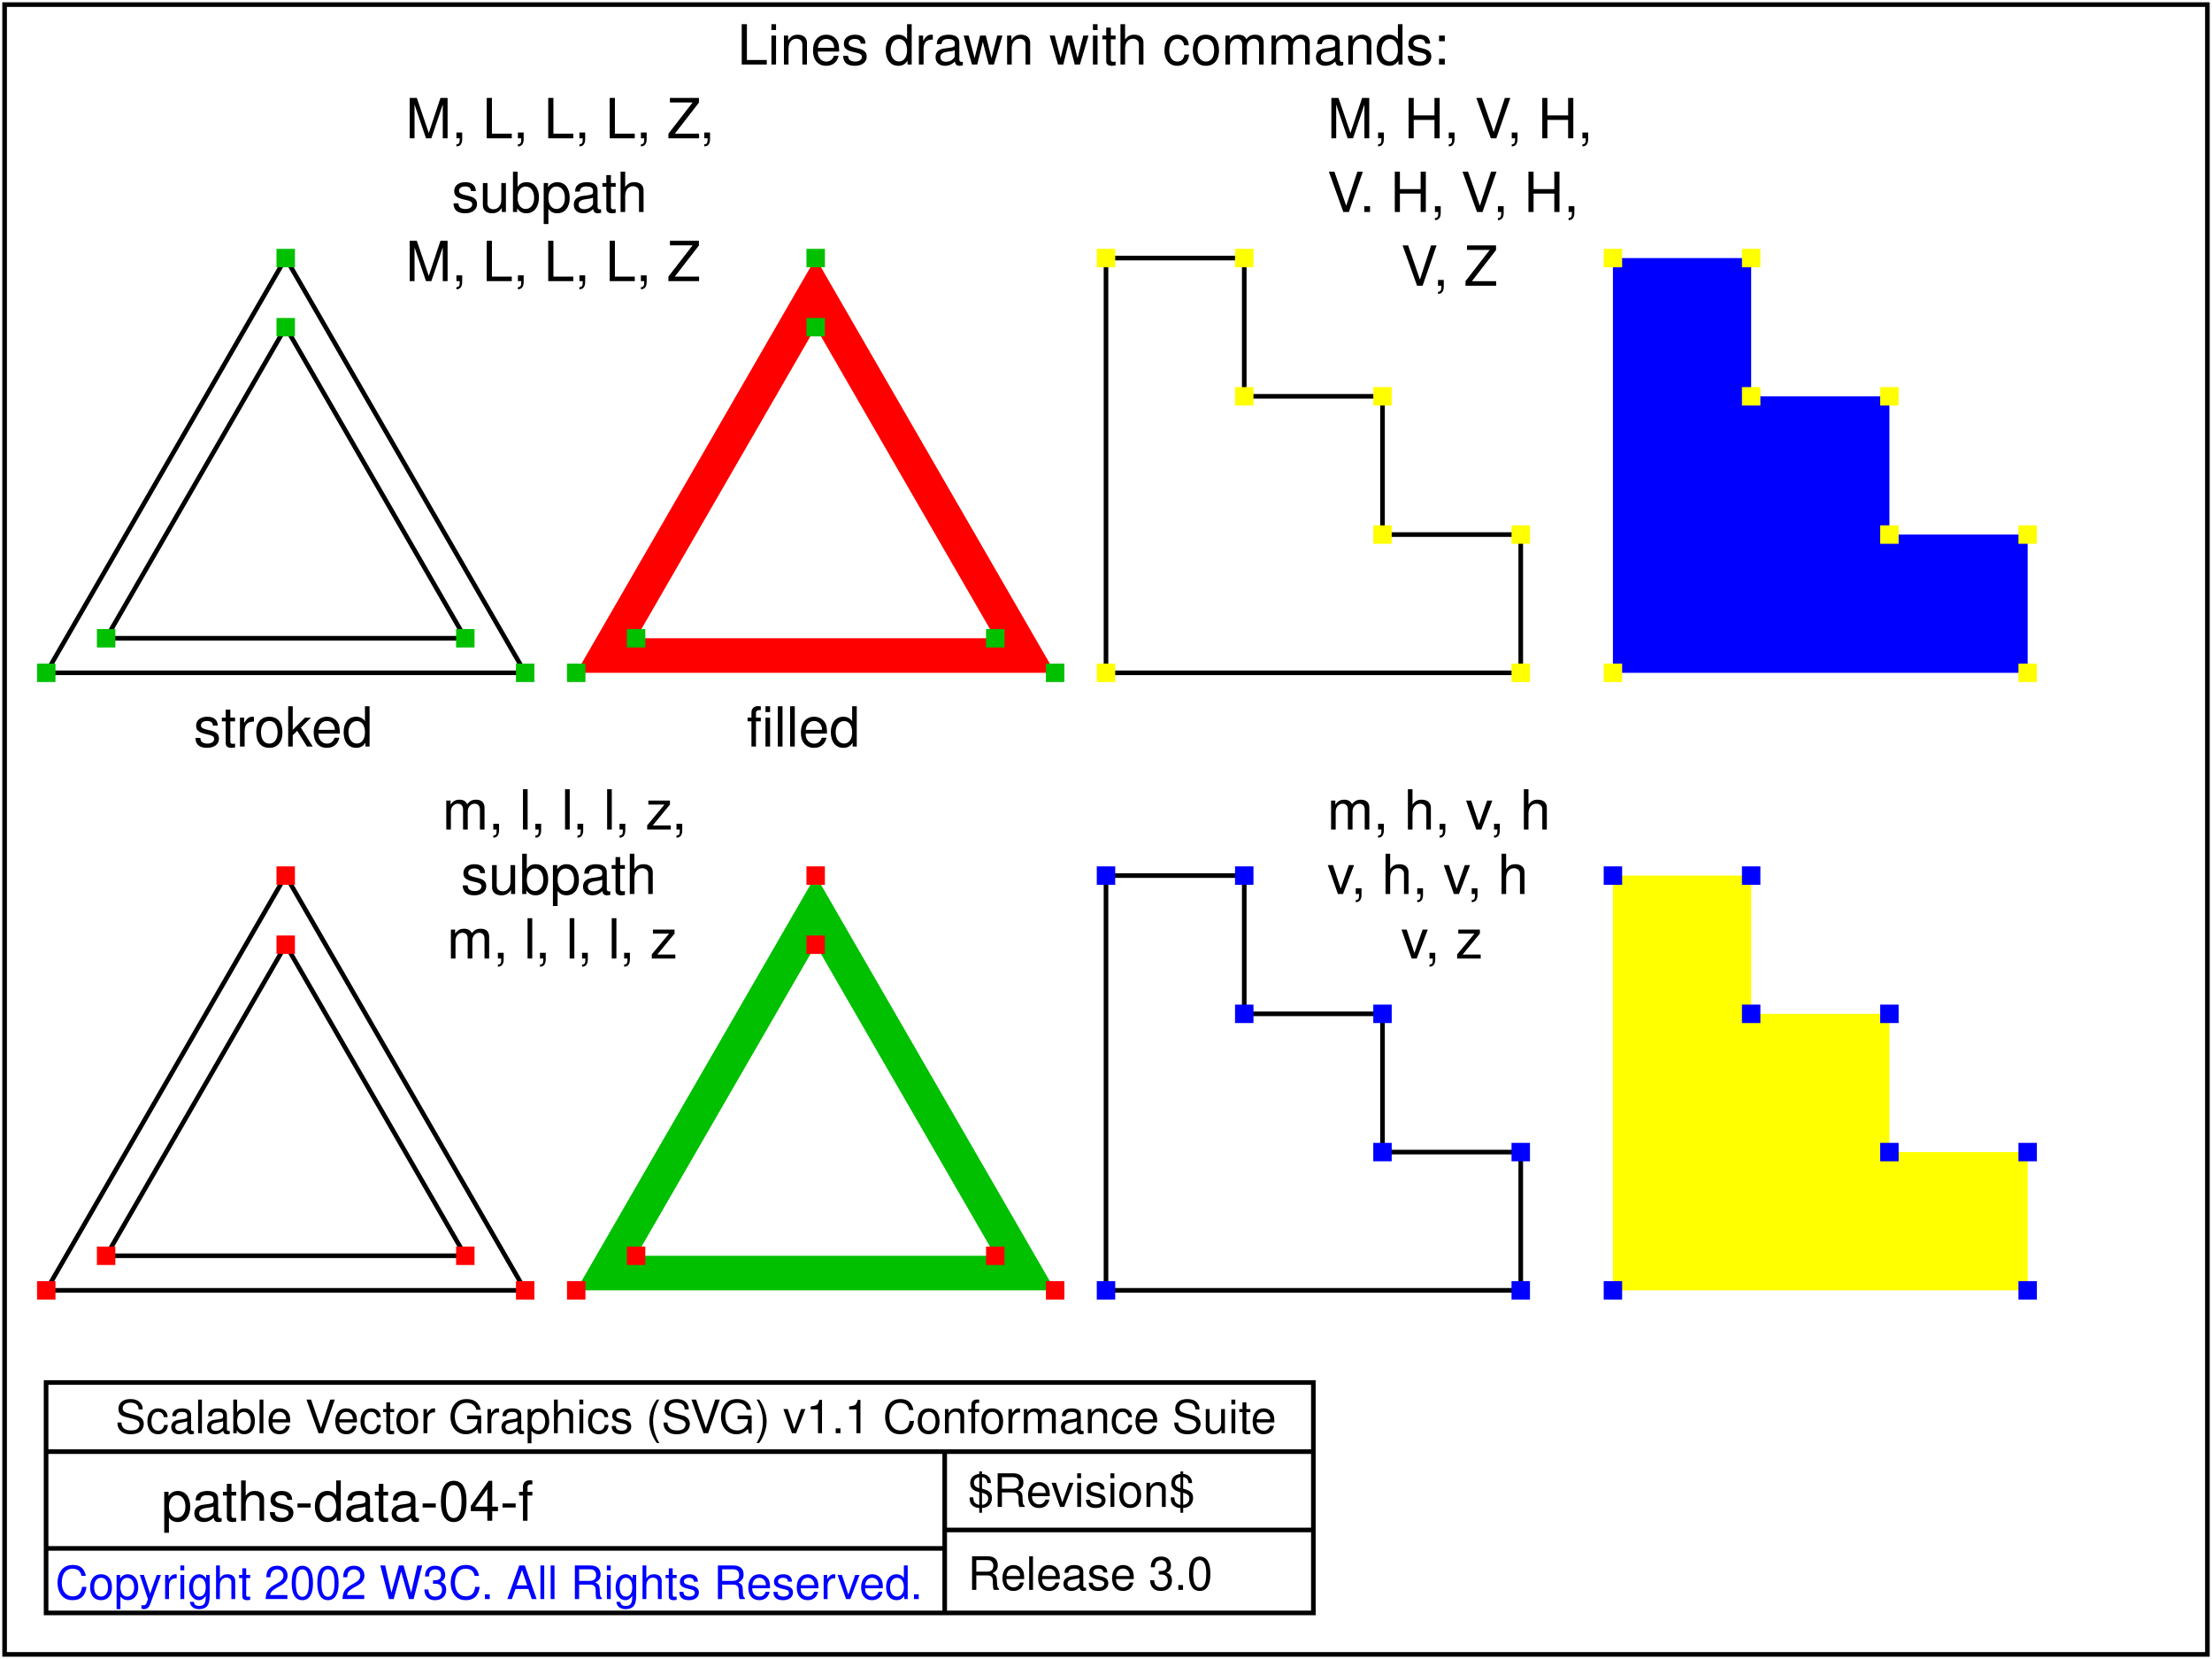
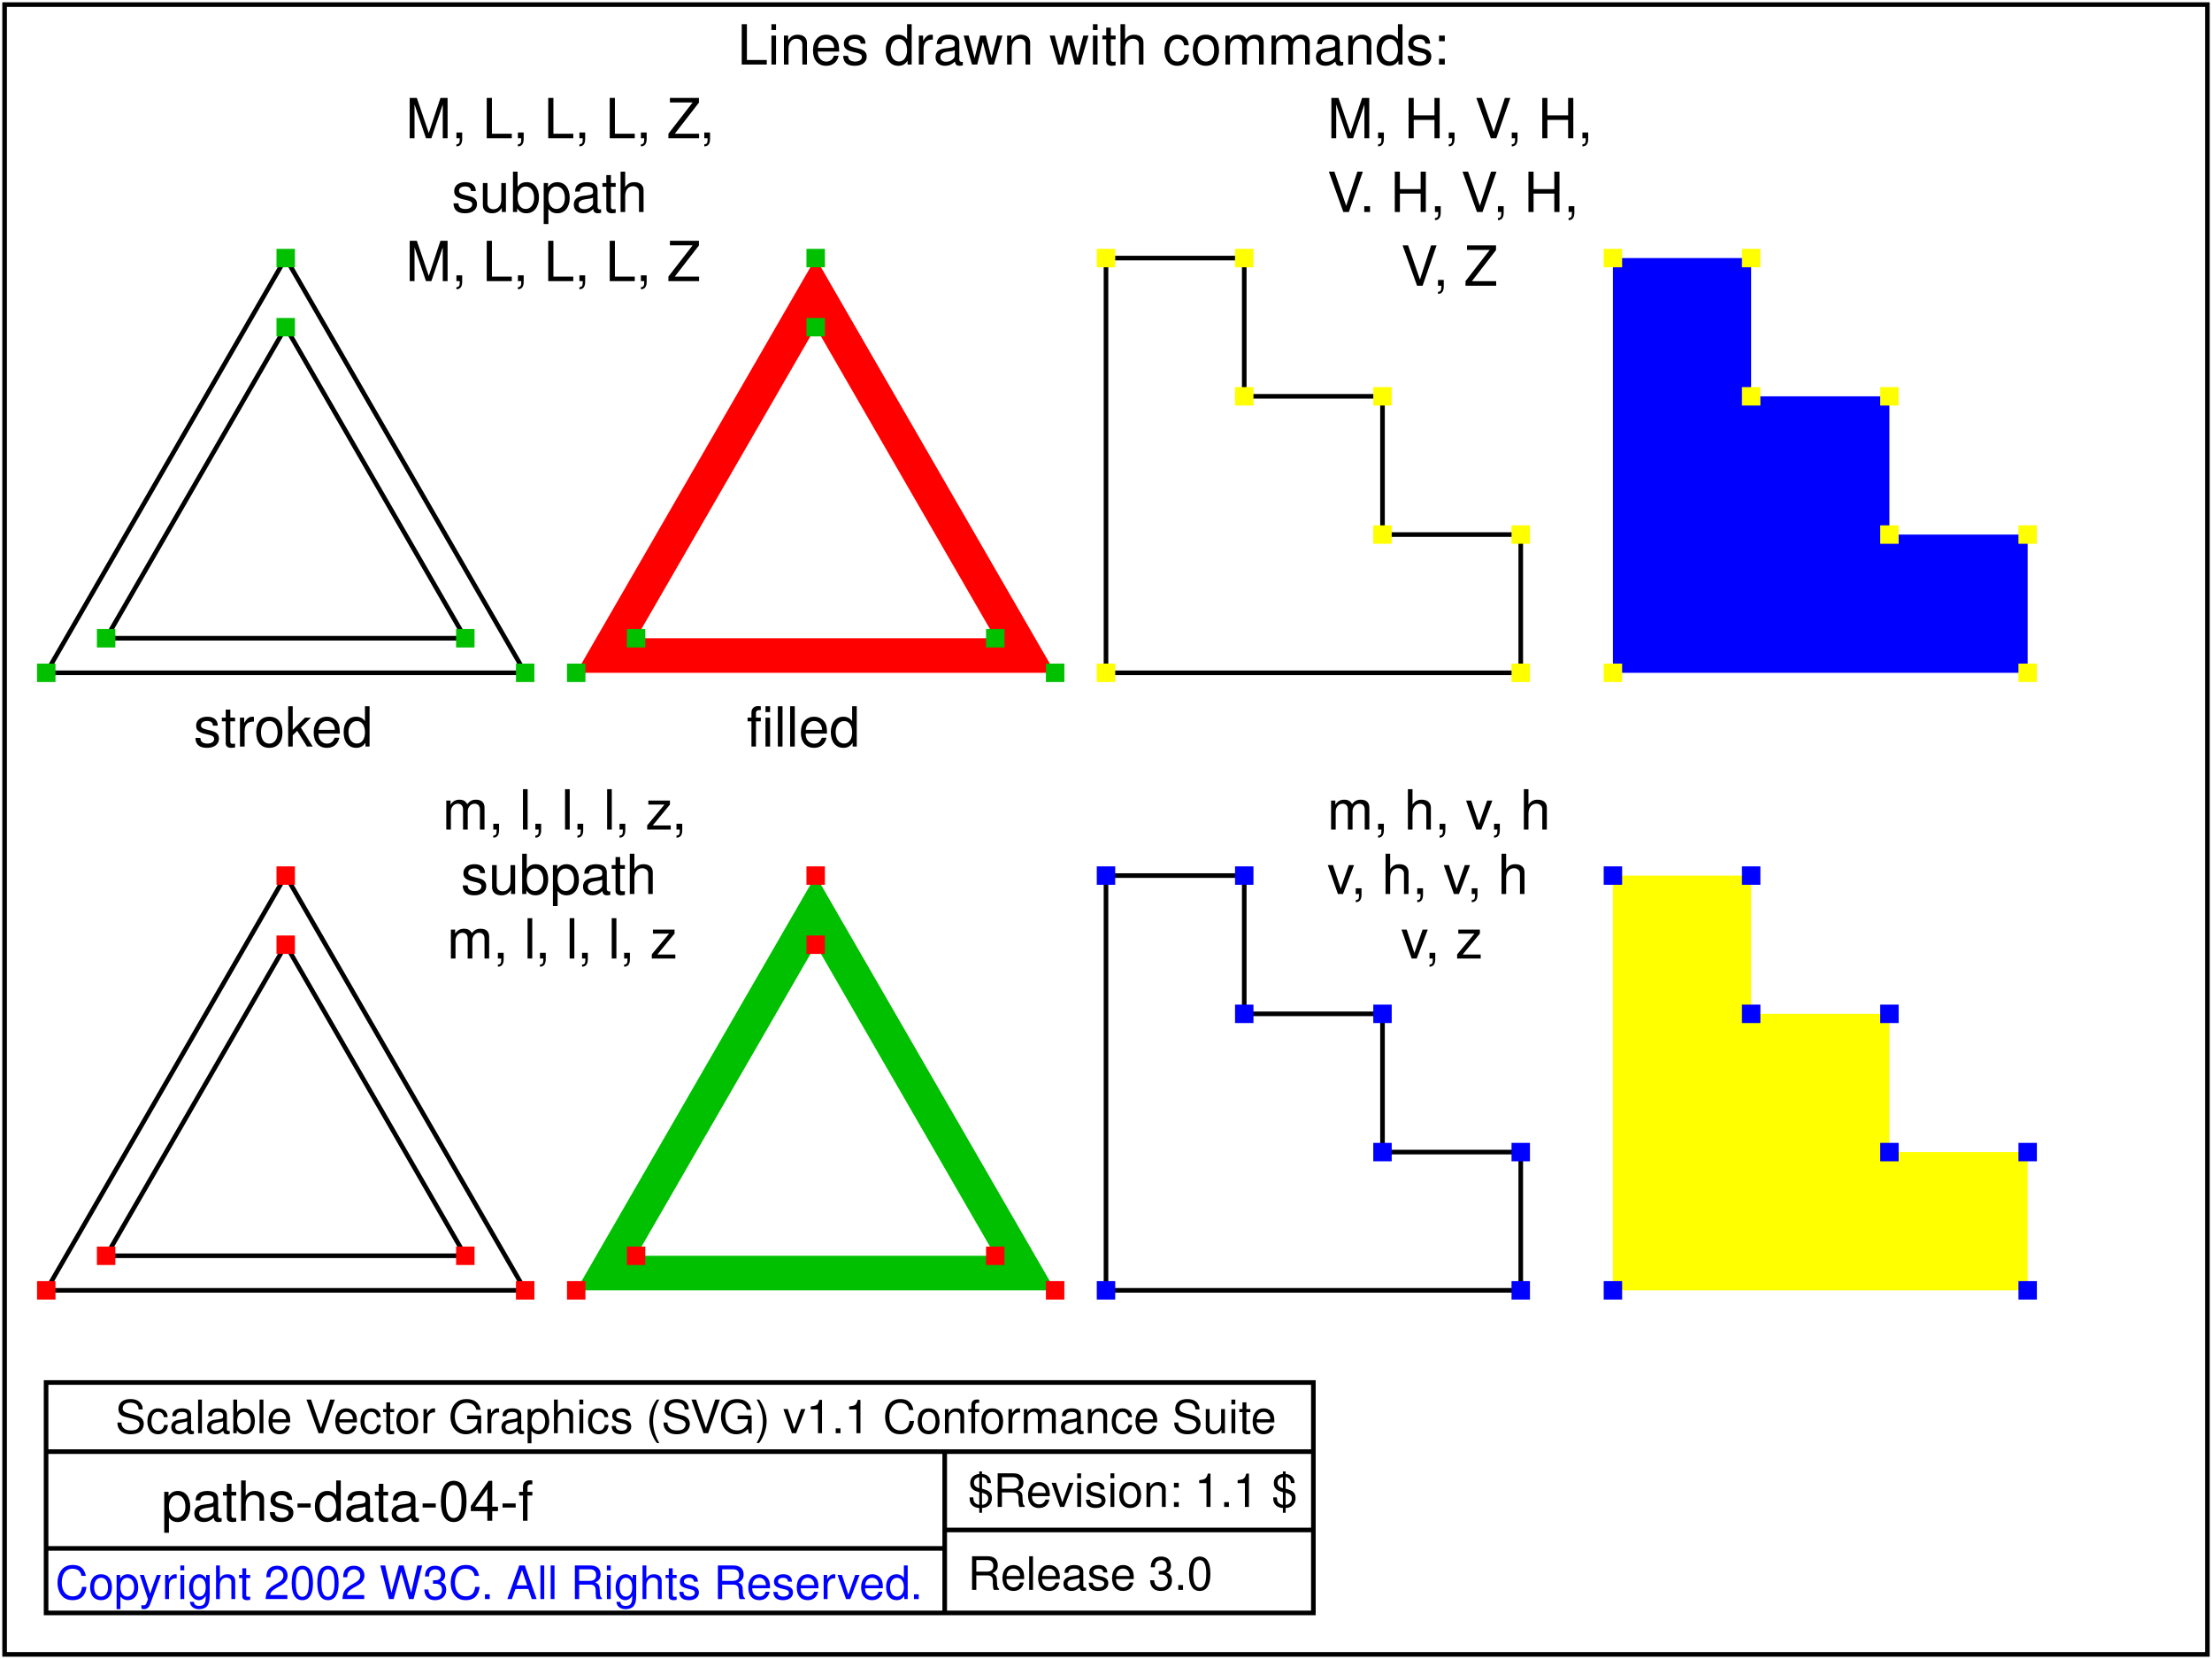
<svg xmlns="http://www.w3.org/2000/svg" xmlns:ns1="http://www.w3.org/2000/02/svg/testsuite/description/" xmlns:xlink="http://www.w3.org/1999/xlink" id="svg-root" width="480" height="360">
  <ns1:SVGTestCase>
    <ns1:OperatorScript>
      <ns1:Paragraph>
Verify the basic capability to handle the 'path' element, and its data attribute (d)
in combination with the straight-line path commands.
Four pairs of figures should be displayed in the
four quadrants. The shapes in each pair are identical, with one stroked and
one filled.  Two pairs of concentric equilateral triangles are drawn using respectively
M,L,Z and m,l,z.  The fill-mode default of "even-odd" means that 
the inner triangle is hollow.  Two pairs of staircase figures are drawn using 
respectively M,H,V,Z and m,h,v,z.
      </ns1:Paragraph>
      <ns1:Paragraph>
The rendered picture should match the reference image exactly, except for possible
variations in the labelling text (per CSS2 rules).  
      </ns1:Paragraph>
      <ns1:Paragraph>
The test uses the 'rect' element, as well as basic fill (solid primary colors), 
stroke (black 1-pixel lines), font-family (Helvetica) and font-size properties.
      </ns1:Paragraph>
    </ns1:OperatorScript>
  </ns1:SVGTestCase>
  <g id="test-body-content">
    <text font-family="Helvetica" font-size="12" x="160" y="14">Lines drawn with commands:</text>
    <text font-family="Helvetica" font-size="12" x="88" y="30">M, L, L, L, Z,</text>
    <text font-family="Helvetica" font-size="12" x="98" y="46">subpath</text>
    <text font-family="Helvetica" font-size="12" x="88" y="61">M, L, L, L, Z</text>
    <path id="Triangle_stroke_MLZ" fill="none" stroke="#000000" d="   M   62   56    L  113.962  146   L   10.038  146    L   62   56   Z    M   62  71   L  100.971  138.5   L   23.029  138.5   L   62  71   Z  " />
    <rect x="60" y="54" width="4" height="4" fill="#00C000" stroke="none" />
    <rect x="111.962" y="144" width="4" height="4" fill="#00C000" stroke="none" />
    <rect x="8.038" y="144" width="4" height="4" fill="#00C000" stroke="none" />
    <rect x="60" y="69" width="4" height="4" fill="#00C000" stroke="none" />
    <rect x="98.971" y="136.5" width="4" height="4" fill="#00C000" stroke="none" />
    <rect x="21.029" y="136.5" width="4" height="4" fill="#00C000" stroke="none" />
    <text font-family="Helvetica" font-size="12" x="42" y="162">stroked</text>
    <path id="Triangle_fill_MLZ" fill="#FF0000" stroke="none" fill-rule="evenodd" d="   M  177   56    L  228.962  146   L  125.038  146    L  177   56   Z    M  177  71   L  215.971  138.5   L  138.029  138.5   L  177  71   Z  " />
    <rect x="175" y="54" width="4" height="4" fill="#00C000" stroke="none" />
    <rect x="226.962" y="144" width="4" height="4" fill="#00C000" stroke="none" />
    <rect x="123.038" y="144" width="4" height="4" fill="#00C000" stroke="none" />
    <rect x="175" y="69" width="4" height="4" fill="#00C000" stroke="none" />
    <rect x="213.971" y="136.5" width="4" height="4" fill="#00C000" stroke="none" />
    <rect x="136.029" y="136.5" width="4" height="4" fill="#00C000" stroke="none" />
    <text font-family="Helvetica" font-size="12" x="162" y="162">filled</text>
    <text font-family="Helvetica" font-size="12" x="96" y="180">m, l, l, l, z,</text>
    <text font-family="Helvetica" font-size="12" x="100" y="194">subpath</text>
    <text font-family="Helvetica" font-size="12" x="97" y="208">m, l, l, l, z</text>
    <path id="Triangle_stroke_mlz" fill="none" stroke="#000000" d="   m   62  190    l   51.962   90   l -103.923    0    l   51.962  -90   z    m    0   15   l   38.971   67.5   l  -77.912    0   l   38.971  -67.5   z  " />
    <rect x="60" y="188" width="4" height="4" fill="#FF0000" stroke="none" />
    <rect x="111.962" y="278" width="4" height="4" fill="#FF0000" stroke="none" />
    <rect x="8.038" y="278" width="4" height="4" fill="#FF0000" stroke="none" />
    <rect x="60" y="203" width="4" height="4" fill="#FF0000" stroke="none" />
    <rect x="98.971" y="270.5" width="4" height="4" fill="#FF0000" stroke="none" />
    <rect x="21.029" y="270.5" width="4" height="4" fill="#FF0000" stroke="none" />
    <path id="Triangle_fill_mlz" fill="#00C000" stroke="none" fill-rule="evenodd" d="   m  177  190    l   51.962   90   l -103.923    0    l   51.962  -90   z    m    0   15   l   38.971   67.5   l  -77.912    0   l   38.971  -67.5   z  " />
    <rect x="175" y="188" width="4" height="4" fill="#FF0000" stroke="none" />
    <rect x="226.962" y="278" width="4" height="4" fill="#FF0000" stroke="none" />
    <rect x="123.038" y="278" width="4" height="4" fill="#FF0000" stroke="none" />
    <rect x="175" y="203" width="4" height="4" fill="#FF0000" stroke="none" />
    <rect x="213.971" y="270.5" width="4" height="4" fill="#FF0000" stroke="none" />
    <rect x="136.029" y="270.5" width="4" height="4" fill="#FF0000" stroke="none" />
    <text font-family="Helvetica" font-size="12" x="288" y="30">M, H, V, H,</text>
    <text font-family="Helvetica" font-size="12" x="288" y="46">V. H, V, H,</text>
    <text font-family="Helvetica" font-size="12" x="304" y="62">V, Z</text>
    <path id="Stairs_stroke_MHVZ" fill="none" stroke="#000000" d="   M  240  56    H  270   V  86    H  300   V  116    H  330   V  146    H  240   V  56    Z  " />
    <rect x="238" y="54" width="4" height="4" fill="#FFFF00" stroke="none" />
    <rect x="268" y="54" width="4" height="4" fill="#FFFF00" stroke="none" />
    <rect x="268" y="84" width="4" height="4" fill="#FFFF00" stroke="none" />
    <rect x="298" y="84" width="4" height="4" fill="#FFFF00" stroke="none" />
    <rect x="298" y="114" width="4" height="4" fill="#FFFF00" stroke="none" />
    <rect x="328" y="114" width="4" height="4" fill="#FFFF00" stroke="none" />
    <rect x="328" y="144" width="4" height="4" fill="#FFFF00" stroke="none" />
    <rect x="238" y="144" width="4" height="4" fill="#FFFF00" stroke="none" />
    <path id="Stairs_fill_MHVZ" fill="#0000FF" stroke="none" d="   M  350  56   H  380   V  86    H  410   V  116    H  440   V  146    H  350   V  56    Z  " />
    <rect x="348" y="54" width="4" height="4" fill="#FFFF00" stroke="none" />
    <rect x="378" y="54" width="4" height="4" fill="#FFFF00" stroke="none" />
    <rect x="378" y="84" width="4" height="4" fill="#FFFF00" stroke="none" />
    <rect x="408" y="84" width="4" height="4" fill="#FFFF00" stroke="none" />
    <rect x="408" y="114" width="4" height="4" fill="#FFFF00" stroke="none" />
    <rect x="438" y="114" width="4" height="4" fill="#FFFF00" stroke="none" />
    <rect x="438" y="144" width="4" height="4" fill="#FFFF00" stroke="none" />
    <rect x="348" y="144" width="4" height="4" fill="#FFFF00" stroke="none" />
    <text font-family="Helvetica" font-size="12" x="288" y="180">m, h, v, h</text>
    <text font-family="Helvetica" font-size="12" x="288" y="194">v, h, v, h</text>
    <text font-family="Helvetica" font-size="12" x="304" y="208">v, z</text>
    <path id="Stairs_stroke_mhvz" fill="none" stroke="#000000" d="   m  240  190    h   30   v   30    h   30   v   30    h   30   v   30    h  -90   v  -90    z  " />
    <rect x="238" y="188" width="4" height="4" fill="#0000FF" stroke="none" />
    <rect x="268" y="188" width="4" height="4" fill="#0000FF" stroke="none" />
    <rect x="268" y="218" width="4" height="4" fill="#0000FF" stroke="none" />
    <rect x="298" y="218" width="4" height="4" fill="#0000FF" stroke="none" />
    <rect x="298" y="248" width="4" height="4" fill="#0000FF" stroke="none" />
    <rect x="328" y="248" width="4" height="4" fill="#0000FF" stroke="none" />
    <rect x="328" y="278" width="4" height="4" fill="#0000FF" stroke="none" />
    <rect x="238" y="278" width="4" height="4" fill="#0000FF" stroke="none" />
    <path id="Stairs_fill_mhvz" fill="#FFFF00" stroke="none" d="   m  350  190    h   30   v   30    h   30   v   30    h   30   v   30    h  -90   v  -90    z  " />
    <rect x="348" y="188" width="4" height="4" fill="#0000FF" stroke="none" />
    <rect x="378" y="188" width="4" height="4" fill="#0000FF" stroke="none" />
    <rect x="378" y="218" width="4" height="4" fill="#0000FF" stroke="none" />
    <rect x="408" y="218" width="4" height="4" fill="#0000FF" stroke="none" />
    <rect x="408" y="248" width="4" height="4" fill="#0000FF" stroke="none" />
    <rect x="438" y="248" width="4" height="4" fill="#0000FF" stroke="none" />
    <rect x="438" y="278" width="4" height="4" fill="#0000FF" stroke="none" />
    <rect x="348" y="278" width="4" height="4" fill="#0000FF" stroke="none" />
  </g>
  <g id="test-legend" fill="black" font-family="Helvetica" font-size="10">
    <rect x="10" y="300" width="275" height="50" fill="none" stroke="#000000" />
    <path fill="none" stroke="#000000" d="M10 315 h275 M205 315 v35 M10 336 h195 M205 332 h80" />
    <text x="25" y="311">Scalable Vector Graphics (SVG) v1.1 Conformance Suite</text>
    <a xlink:href="copyright-documents-19990405.html">
      <text x="12" y="347" fill="blue">Copyright 2002 W3C. All Rights Reserved.</text>
    </a>
    <text font-size="12" x="35" y="330">paths-data-04-f</text>
-     <text font-size="10" x="210" y="327">$Revision$</text>
+     <text font-size="10" x="210" y="327">$Revision: 1.1 $</text>
    <text font-size="10" x="210" y="345">Release 3.0</text>
    <rect id="test-frame" x="1" y="1" width="478" height="358" fill="none" stroke="#000000" />
  </g>
</svg>
